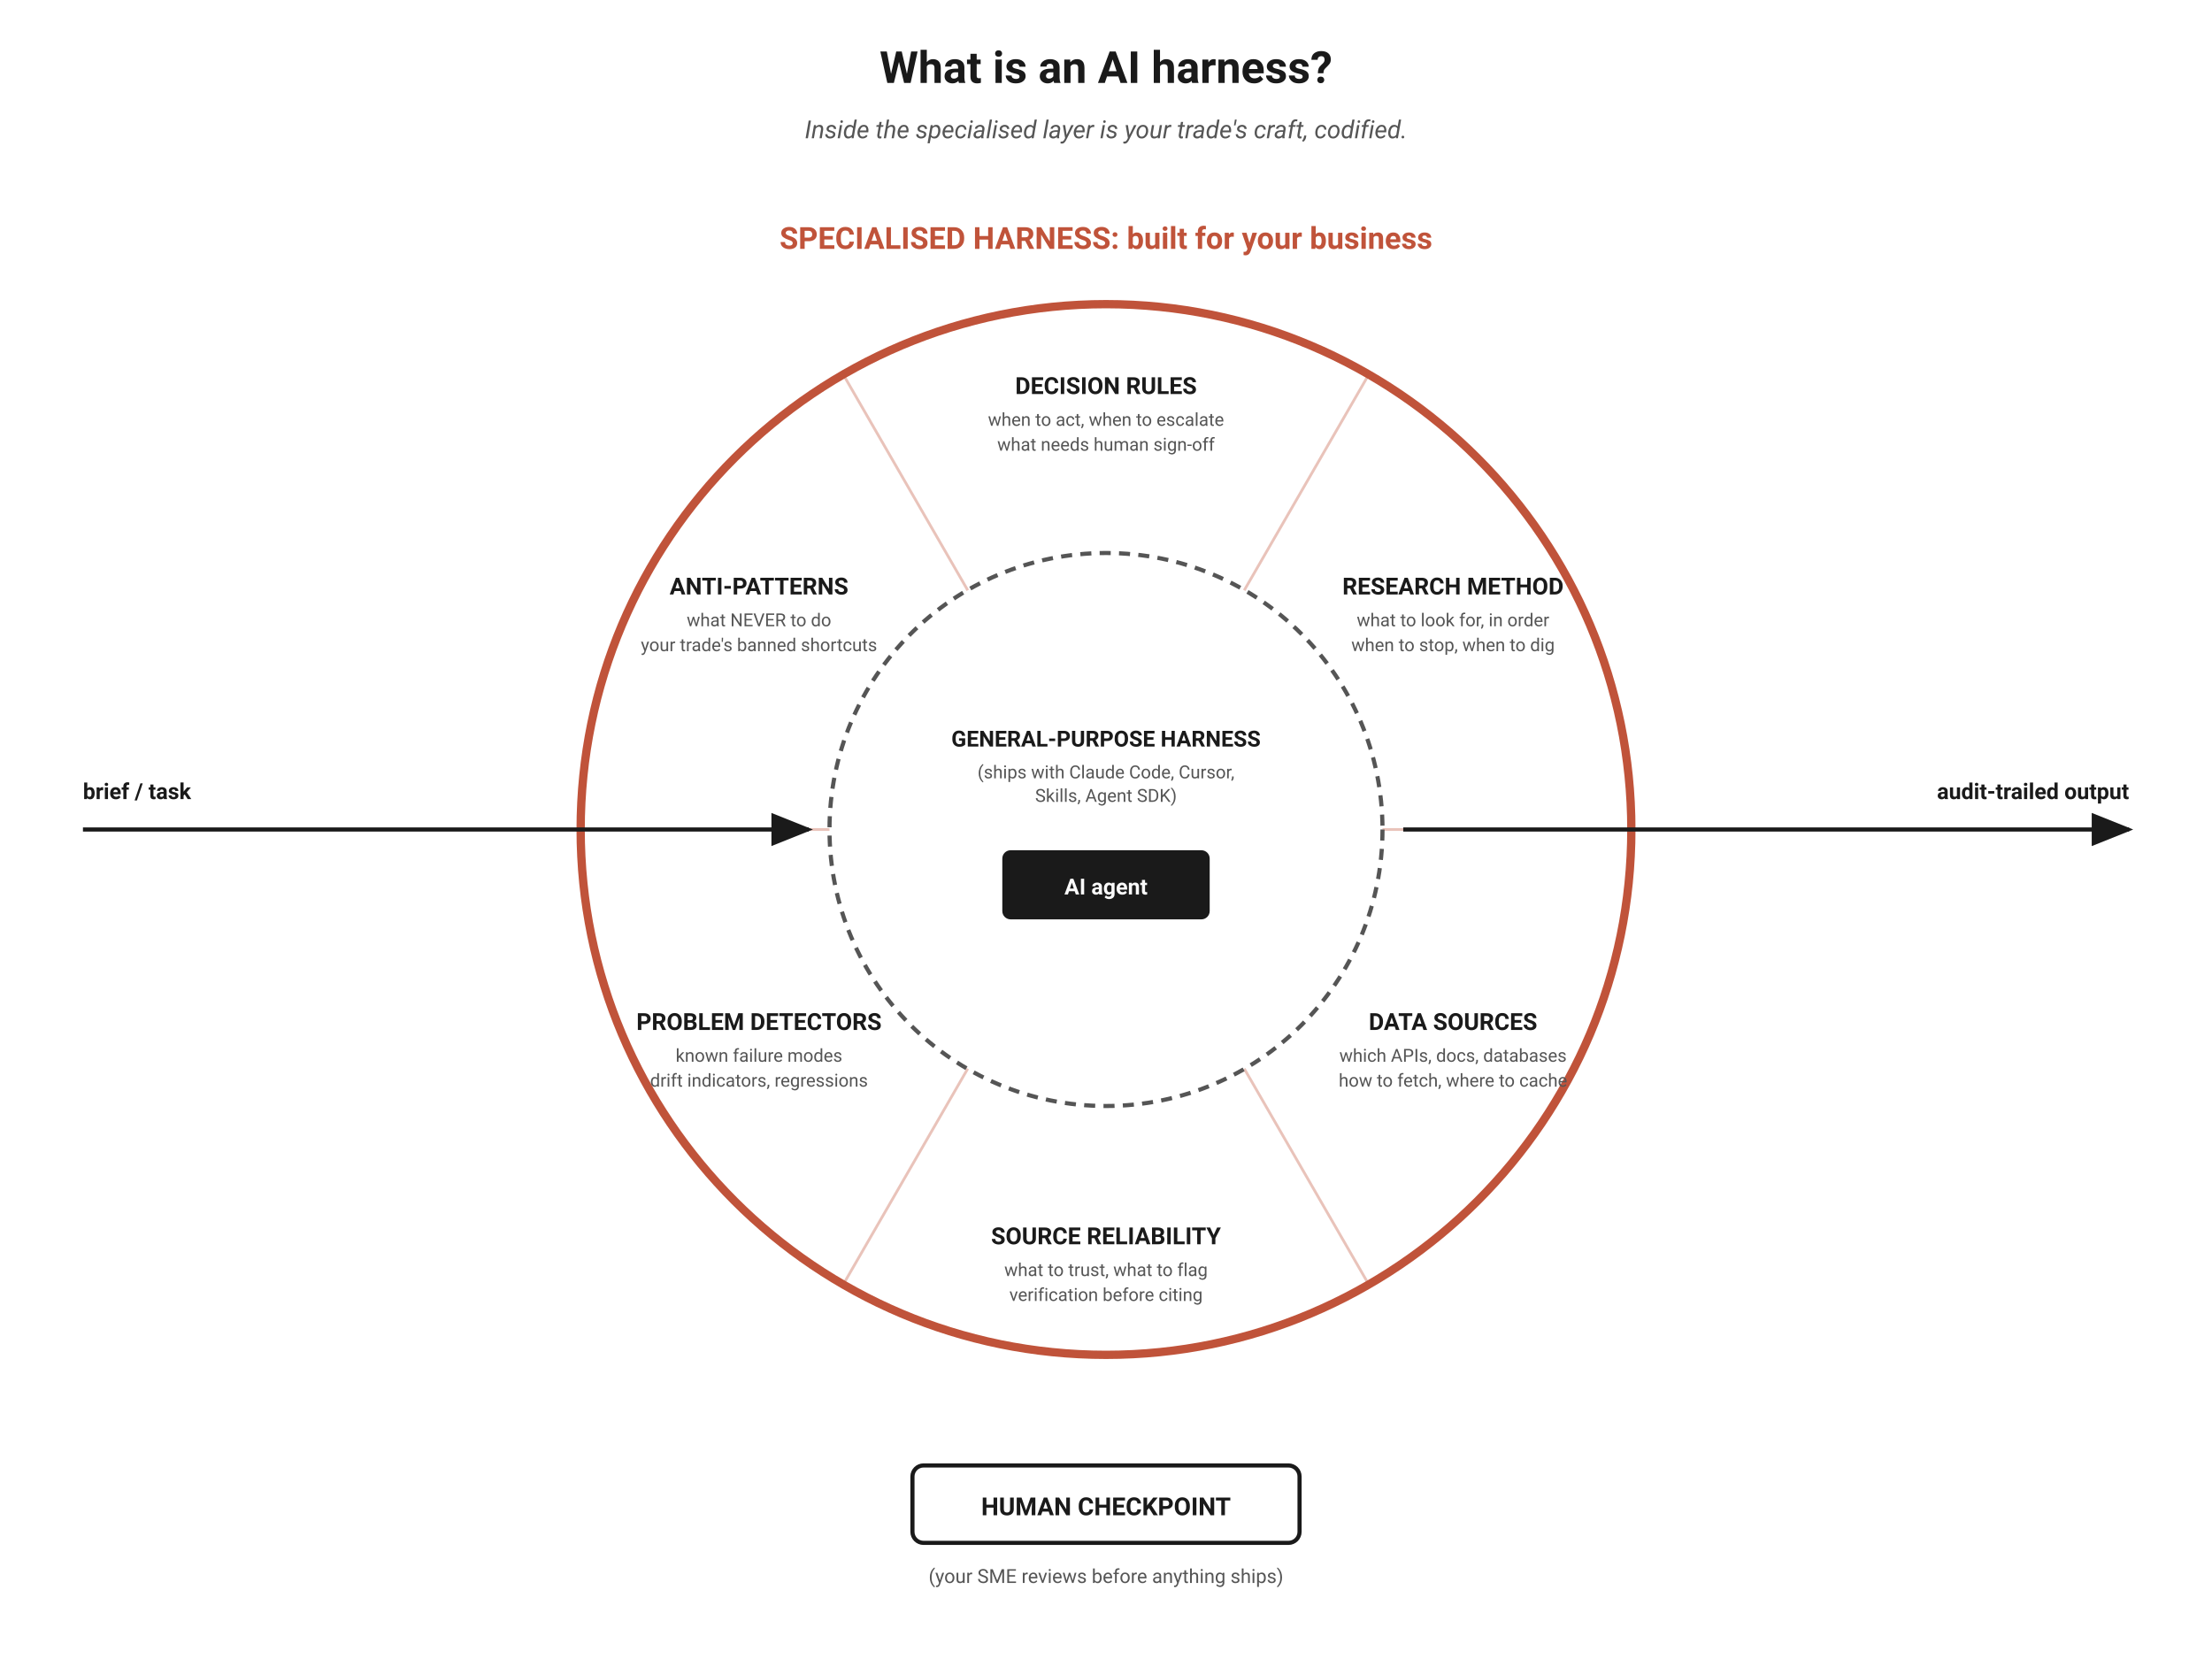
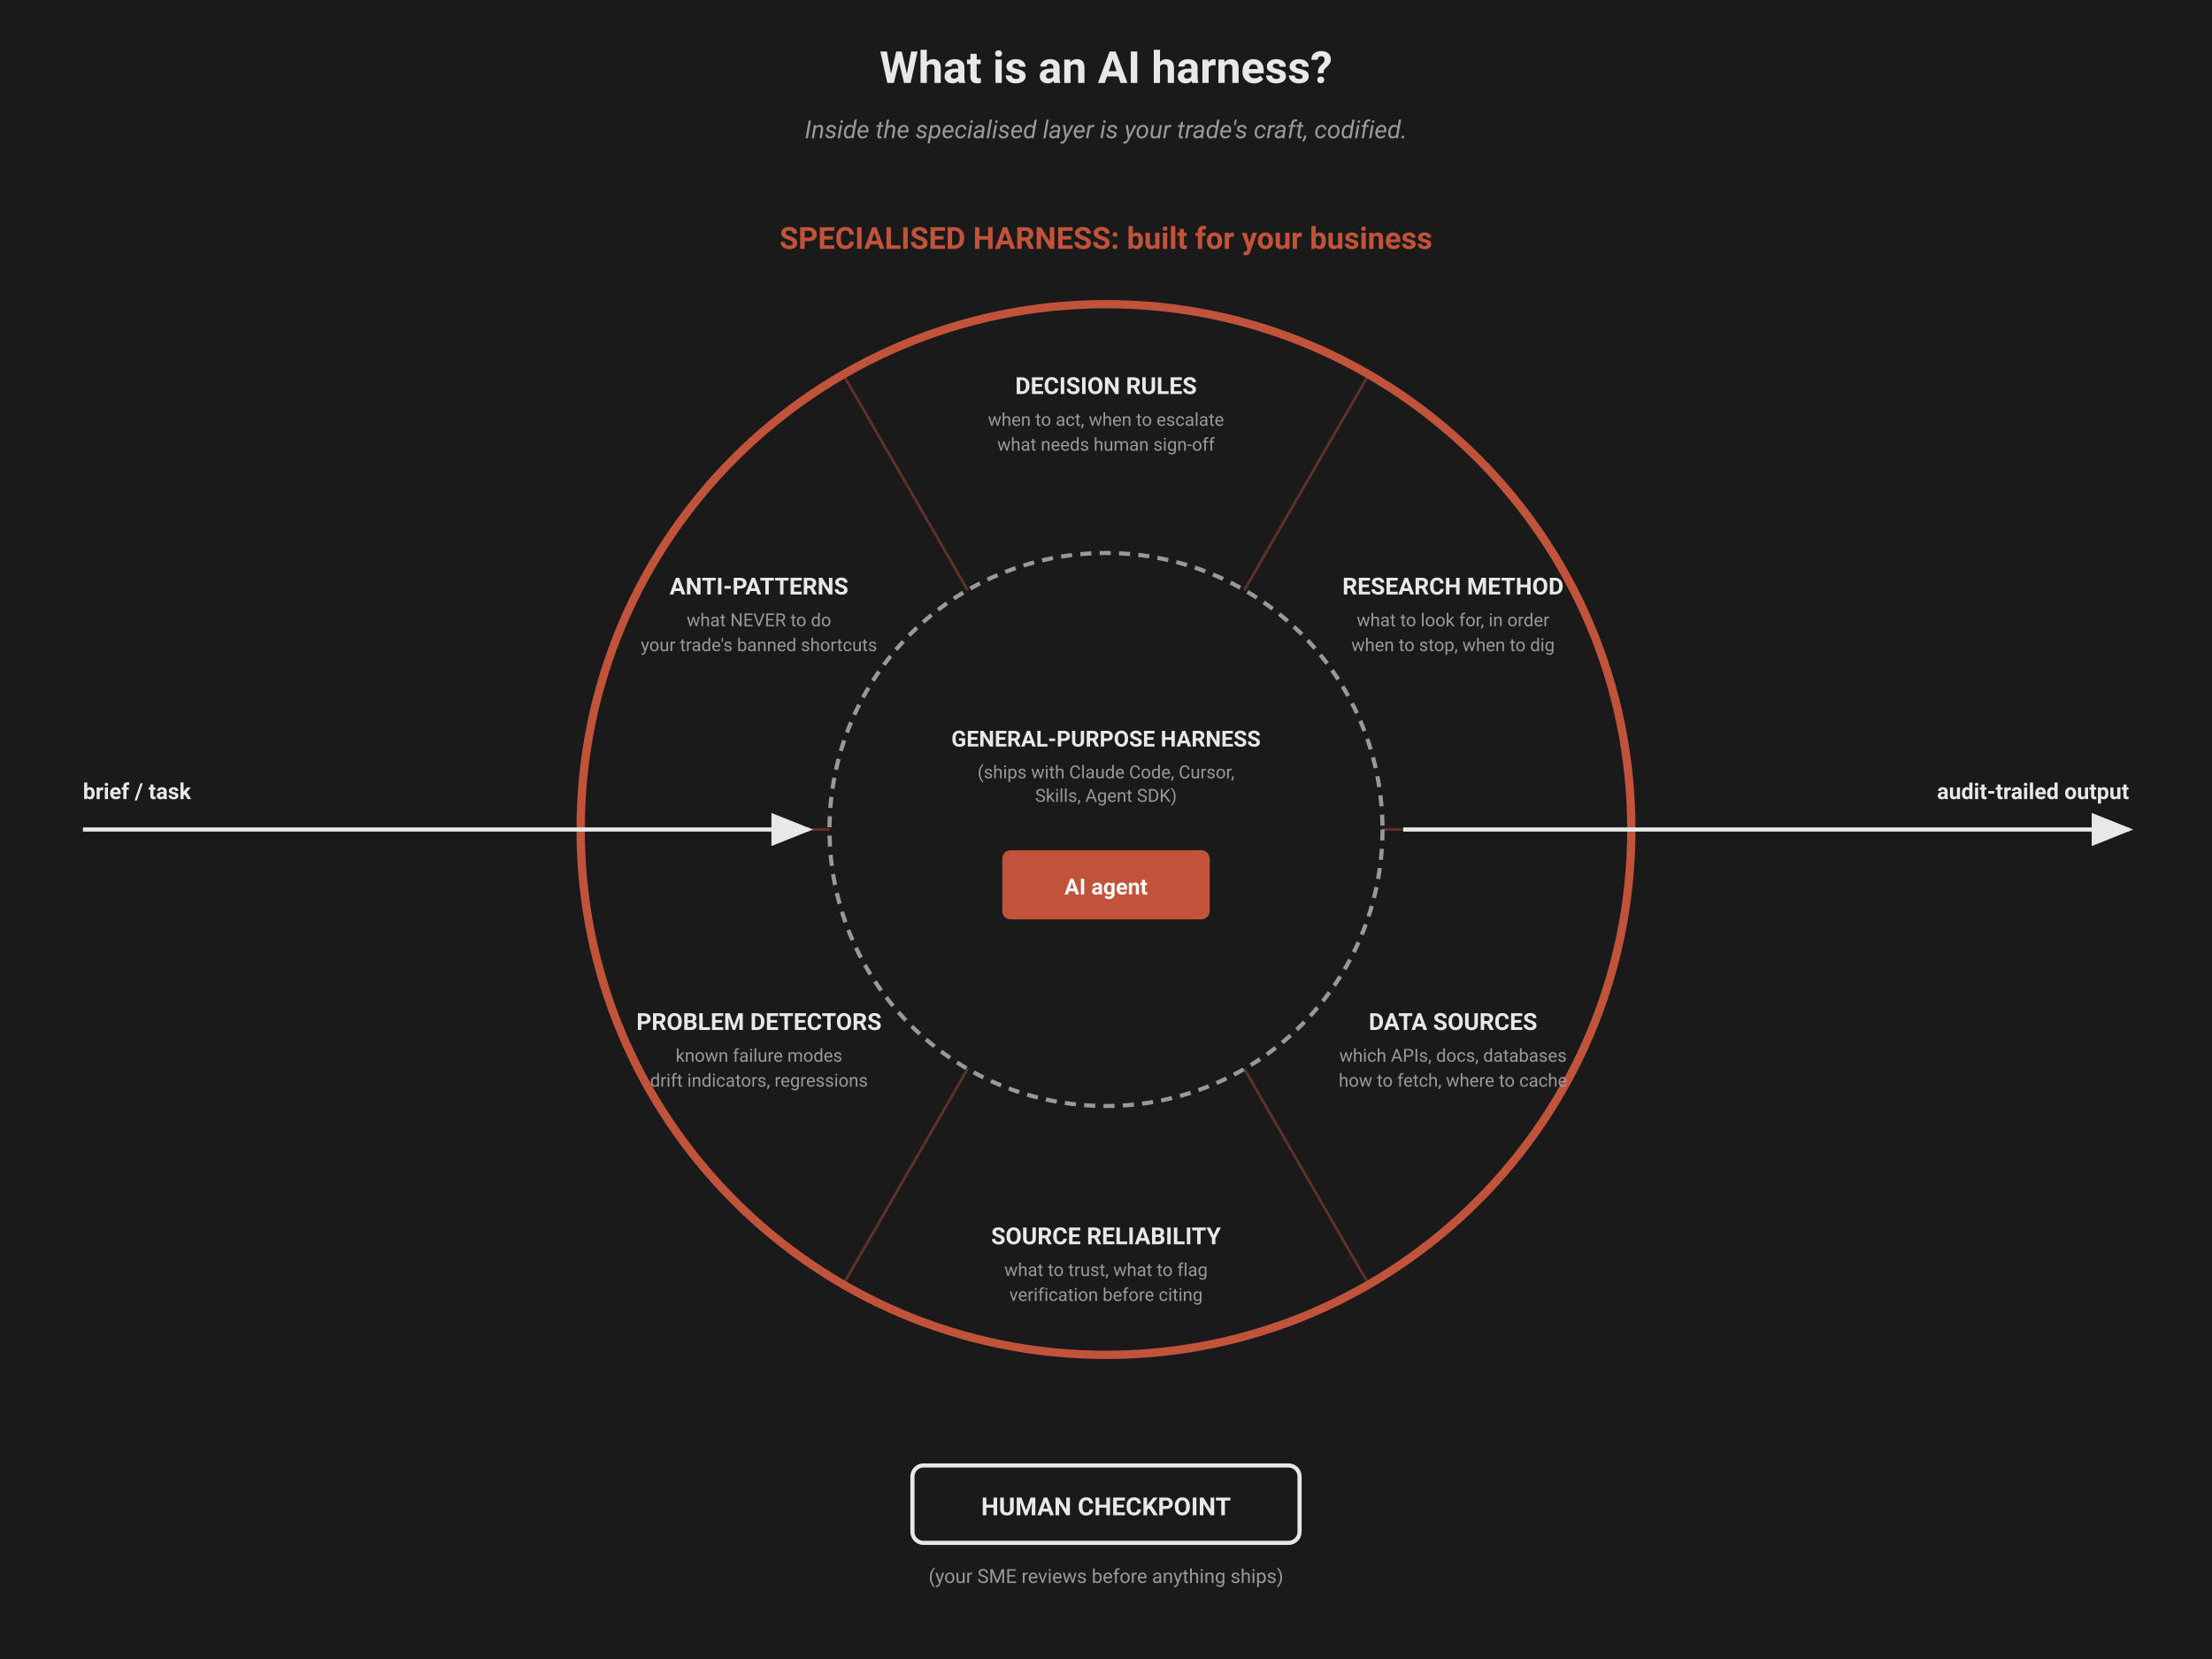
<svg xmlns="http://www.w3.org/2000/svg" viewBox="0 0 1600 1200" width="1600" height="1200" font-family="-apple-system, system-ui, 'Segoe UI', Roboto, sans-serif" role="img" aria-labelledby="diagramTitle diagramDesc">
  <defs>
    <marker id="arrowhead" markerWidth="10" markerHeight="8" refX="9" refY="4" orient="auto">
-       <polygon points="0 0, 10 4, 0 8" fill="#1a1a1a" />
+       <polygon points="0 0, 10 4, 0 8" fill="#e8e8e8" />
    </marker>
-     <style>
-       @media (prefers-color-scheme: dark) {
-         .fg-stroke { stroke: #e8e8e8 !important; }
-         .fg-fill { fill: #e8e8e8 !important; }
-         .muted-stroke { stroke: #999 !important; }
-         .muted-fill { fill: #999 !important; }
-         .light-fill { fill: #141414 !important; }
-       }
-     </style>
  </defs>
-   <text x="800" y="60" text-anchor="middle" font-size="32" font-weight="600" fill="#1a1a1a" class="fg-fill">What is an AI harness?</text>
-   <text x="800" y="100" text-anchor="middle" font-size="18" font-style="italic" fill="#555" class="muted-fill">Inside the specialised layer is your trade's craft, codified.</text>
-   <text x="800" y="180" text-anchor="middle" font-size="22" font-weight="700" fill="#c0533a" class="accent-fill">SPECIALISED HARNESS: built for your business</text>
-   <circle cx="800" cy="600" r="380" fill="none" stroke="#c0533a" stroke-width="6" class="accent-stroke" />
-   <line x1="900" y1="427" x2="990" y2="271" stroke="#c0533a" stroke-opacity="0.35" stroke-width="2" class="accent-stroke-light" />
-   <line x1="1000" y1="600" x2="1180" y2="600" stroke="#c0533a" stroke-opacity="0.35" stroke-width="2" class="accent-stroke-light" />
-   <line x1="900" y1="773" x2="990" y2="929" stroke="#c0533a" stroke-opacity="0.35" stroke-width="2" class="accent-stroke-light" />
-   <line x1="700" y1="773" x2="610" y2="929" stroke="#c0533a" stroke-opacity="0.35" stroke-width="2" class="accent-stroke-light" />
-   <line x1="600" y1="600" x2="420" y2="600" stroke="#c0533a" stroke-opacity="0.35" stroke-width="2" class="accent-stroke-light" />
-   <line x1="700" y1="427" x2="610" y2="271" stroke="#c0533a" stroke-opacity="0.35" stroke-width="2" class="accent-stroke-light" />
-   <text x="800" y="285" text-anchor="middle" font-size="17" font-weight="700" fill="#1a1a1a" class="fg-fill">DECISION RULES</text>
-   <text x="800" y="308" text-anchor="middle" font-size="13" fill="#555" class="muted-fill">when to act, when to escalate</text>
-   <text x="800" y="326" text-anchor="middle" font-size="13" fill="#555" class="muted-fill">what needs human sign-off</text>
-   <text x="1051" y="430" text-anchor="middle" font-size="17" font-weight="700" fill="#1a1a1a" class="fg-fill">RESEARCH METHOD</text>
-   <text x="1051" y="453" text-anchor="middle" font-size="13" fill="#555" class="muted-fill">what to look for, in order</text>
-   <text x="1051" y="471" text-anchor="middle" font-size="13" fill="#555" class="muted-fill">when to stop, when to dig</text>
-   <text x="1051" y="745" text-anchor="middle" font-size="17" font-weight="700" fill="#1a1a1a" class="fg-fill">DATA SOURCES</text>
-   <text x="1051" y="768" text-anchor="middle" font-size="13" fill="#555" class="muted-fill">which APIs, docs, databases</text>
-   <text x="1051" y="786" text-anchor="middle" font-size="13" fill="#555" class="muted-fill">how to fetch, where to cache</text>
-   <text x="800" y="900" text-anchor="middle" font-size="17" font-weight="700" fill="#1a1a1a" class="fg-fill">SOURCE RELIABILITY</text>
-   <text x="800" y="923" text-anchor="middle" font-size="13" fill="#555" class="muted-fill">what to trust, what to flag</text>
-   <text x="800" y="941" text-anchor="middle" font-size="13" fill="#555" class="muted-fill">verification before citing</text>
-   <text x="549" y="745" text-anchor="middle" font-size="17" font-weight="700" fill="#1a1a1a" class="fg-fill">PROBLEM DETECTORS</text>
-   <text x="549" y="768" text-anchor="middle" font-size="13" fill="#555" class="muted-fill">known failure modes</text>
-   <text x="549" y="786" text-anchor="middle" font-size="13" fill="#555" class="muted-fill">drift indicators, regressions</text>
-   <text x="549" y="430" text-anchor="middle" font-size="17" font-weight="700" fill="#1a1a1a" class="fg-fill">ANTI-PATTERNS</text>
-   <text x="549" y="453" text-anchor="middle" font-size="13" fill="#555" class="muted-fill">what NEVER to do</text>
-   <text x="549" y="471" text-anchor="middle" font-size="13" fill="#555" class="muted-fill">your trade's banned shortcuts</text>
-   <circle cx="800" cy="600" r="200" fill="none" stroke="#555" stroke-width="3" stroke-dasharray="8,6" class="muted-stroke" />
-   <text x="800" y="540" text-anchor="middle" font-size="16" font-weight="600" fill="#1a1a1a" class="fg-fill">GENERAL-PURPOSE HARNESS</text>
-   <text x="800" y="563" text-anchor="middle" font-size="13" fill="#555" class="muted-fill">(ships with Claude Code, Cursor,</text>
-   <text x="800" y="580" text-anchor="middle" font-size="13" fill="#555" class="muted-fill">Skills, Agent SDK)</text>
-   <rect x="725" y="615" width="150" height="50" fill="#1a1a1a" rx="6" class="fg-fill" />
-   <text x="800" y="647" text-anchor="middle" font-size="16" font-weight="600" fill="#fafafa" class="light-fill">AI agent</text>
-   <line x1="60" y1="600" x2="585" y2="600" stroke="#1a1a1a" stroke-width="3" class="fg-stroke" marker-end="url(#arrowhead)" />
-   <text x="60" y="578" font-size="16" font-weight="600" fill="#1a1a1a" class="fg-fill">brief / task</text>
-   <line x1="1015" y1="600" x2="1540" y2="600" stroke="#1a1a1a" stroke-width="3" class="fg-stroke" marker-end="url(#arrowhead)" />
-   <text x="1540" y="578" text-anchor="end" font-size="16" font-weight="600" fill="#1a1a1a" class="fg-fill">audit-trailed output</text>
-   <rect x="660" y="1060" width="280" height="56" fill="none" stroke="#1a1a1a" stroke-width="3" rx="8" class="fg-stroke" />
-   <text x="800" y="1096" text-anchor="middle" font-size="18" font-weight="700" fill="#1a1a1a" class="fg-fill">HUMAN CHECKPOINT</text>
-   <text x="800" y="1145" text-anchor="middle" font-size="14" fill="#555" class="muted-fill">(your SME reviews before anything ships)</text>
+   <rect x="0" y="0" width="1600" height="1200" fill="#1a1a1a" />
+   <text x="800" y="60" text-anchor="middle" font-size="32" font-weight="600" fill="#e8e8e8">What is an AI harness?</text>
+   <text x="800" y="100" text-anchor="middle" font-size="18" font-style="italic" fill="#999">Inside the specialised layer is your trade's craft, codified.</text>
+   <text x="800" y="180" text-anchor="middle" font-size="22" font-weight="700" fill="#c0533a">SPECIALISED HARNESS: built for your business</text>
+   <circle cx="800" cy="600" r="380" fill="none" stroke="#c0533a" stroke-width="6" />
+   <line x1="900" y1="427" x2="990" y2="271" stroke="#c0533a" stroke-opacity="0.4" stroke-width="2" />
+   <line x1="1000" y1="600" x2="1180" y2="600" stroke="#c0533a" stroke-opacity="0.4" stroke-width="2" />
+   <line x1="900" y1="773" x2="990" y2="929" stroke="#c0533a" stroke-opacity="0.4" stroke-width="2" />
+   <line x1="700" y1="773" x2="610" y2="929" stroke="#c0533a" stroke-opacity="0.4" stroke-width="2" />
+   <line x1="600" y1="600" x2="420" y2="600" stroke="#c0533a" stroke-opacity="0.4" stroke-width="2" />
+   <line x1="700" y1="427" x2="610" y2="271" stroke="#c0533a" stroke-opacity="0.4" stroke-width="2" />
+   <text x="800" y="285" text-anchor="middle" font-size="17" font-weight="700" fill="#e8e8e8">DECISION RULES</text>
+   <text x="800" y="308" text-anchor="middle" font-size="13" fill="#999">when to act, when to escalate</text>
+   <text x="800" y="326" text-anchor="middle" font-size="13" fill="#999">what needs human sign-off</text>
+   <text x="1051" y="430" text-anchor="middle" font-size="17" font-weight="700" fill="#e8e8e8">RESEARCH METHOD</text>
+   <text x="1051" y="453" text-anchor="middle" font-size="13" fill="#999">what to look for, in order</text>
+   <text x="1051" y="471" text-anchor="middle" font-size="13" fill="#999">when to stop, when to dig</text>
+   <text x="1051" y="745" text-anchor="middle" font-size="17" font-weight="700" fill="#e8e8e8">DATA SOURCES</text>
+   <text x="1051" y="768" text-anchor="middle" font-size="13" fill="#999">which APIs, docs, databases</text>
+   <text x="1051" y="786" text-anchor="middle" font-size="13" fill="#999">how to fetch, where to cache</text>
+   <text x="800" y="900" text-anchor="middle" font-size="17" font-weight="700" fill="#e8e8e8">SOURCE RELIABILITY</text>
+   <text x="800" y="923" text-anchor="middle" font-size="13" fill="#999">what to trust, what to flag</text>
+   <text x="800" y="941" text-anchor="middle" font-size="13" fill="#999">verification before citing</text>
+   <text x="549" y="745" text-anchor="middle" font-size="17" font-weight="700" fill="#e8e8e8">PROBLEM DETECTORS</text>
+   <text x="549" y="768" text-anchor="middle" font-size="13" fill="#999">known failure modes</text>
+   <text x="549" y="786" text-anchor="middle" font-size="13" fill="#999">drift indicators, regressions</text>
+   <text x="549" y="430" text-anchor="middle" font-size="17" font-weight="700" fill="#e8e8e8">ANTI-PATTERNS</text>
+   <text x="549" y="453" text-anchor="middle" font-size="13" fill="#999">what NEVER to do</text>
+   <text x="549" y="471" text-anchor="middle" font-size="13" fill="#999">your trade's banned shortcuts</text>
+   <circle cx="800" cy="600" r="200" fill="none" stroke="#999" stroke-width="3" stroke-dasharray="8,6" />
+   <text x="800" y="540" text-anchor="middle" font-size="16" font-weight="600" fill="#e8e8e8">GENERAL-PURPOSE HARNESS</text>
+   <text x="800" y="563" text-anchor="middle" font-size="13" fill="#999">(ships with Claude Code, Cursor,</text>
+   <text x="800" y="580" text-anchor="middle" font-size="13" fill="#999">Skills, Agent SDK)</text>
+   <rect x="725" y="615" width="150" height="50" fill="#c0533a" rx="6" />
+   <text x="800" y="647" text-anchor="middle" font-size="16" font-weight="600" fill="#fafafa">AI agent</text>
+   <line x1="60" y1="600" x2="585" y2="600" stroke="#e8e8e8" stroke-width="3" marker-end="url(#arrowhead)" />
+   <text x="60" y="578" font-size="16" font-weight="600" fill="#e8e8e8">brief / task</text>
+   <line x1="1015" y1="600" x2="1540" y2="600" stroke="#e8e8e8" stroke-width="3" marker-end="url(#arrowhead)" />
+   <text x="1540" y="578" text-anchor="end" font-size="16" font-weight="600" fill="#e8e8e8">audit-trailed output</text>
+   <rect x="660" y="1060" width="280" height="56" fill="none" stroke="#e8e8e8" stroke-width="3" rx="8" />
+   <text x="800" y="1096" text-anchor="middle" font-size="18" font-weight="700" fill="#e8e8e8">HUMAN CHECKPOINT</text>
+   <text x="800" y="1145" text-anchor="middle" font-size="14" fill="#999">(your SME reviews before anything ships)</text>
</svg>
